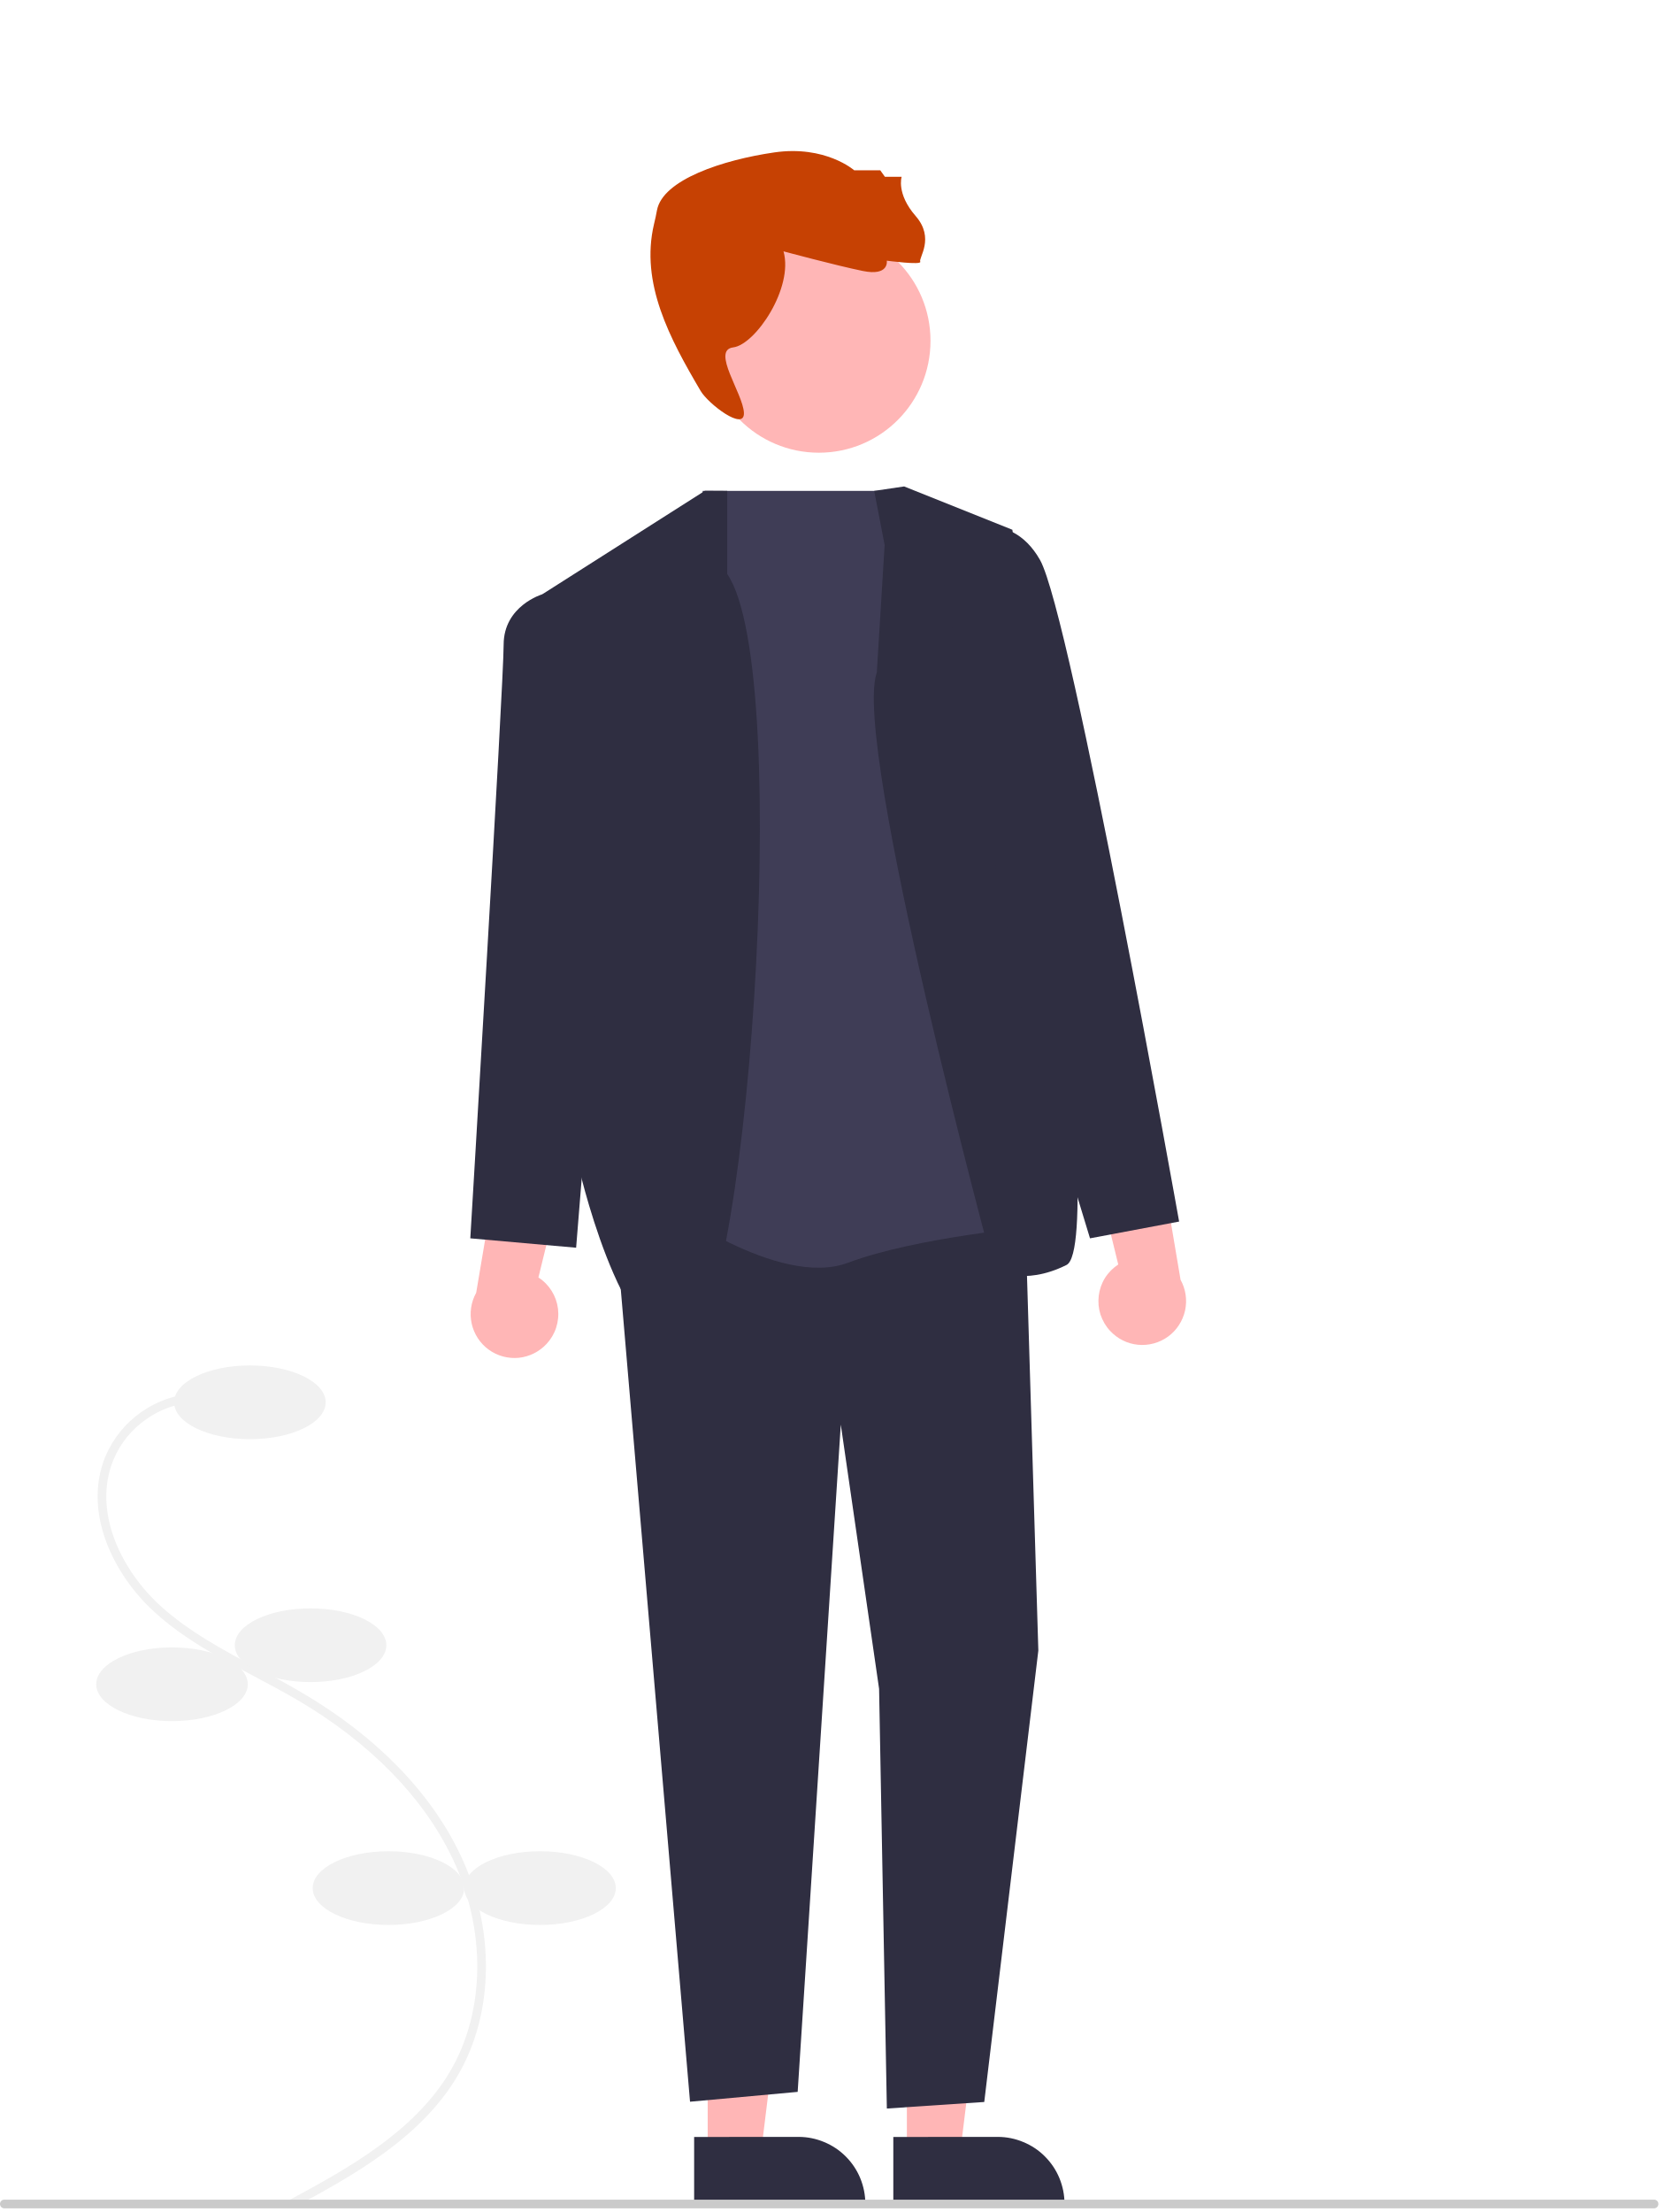
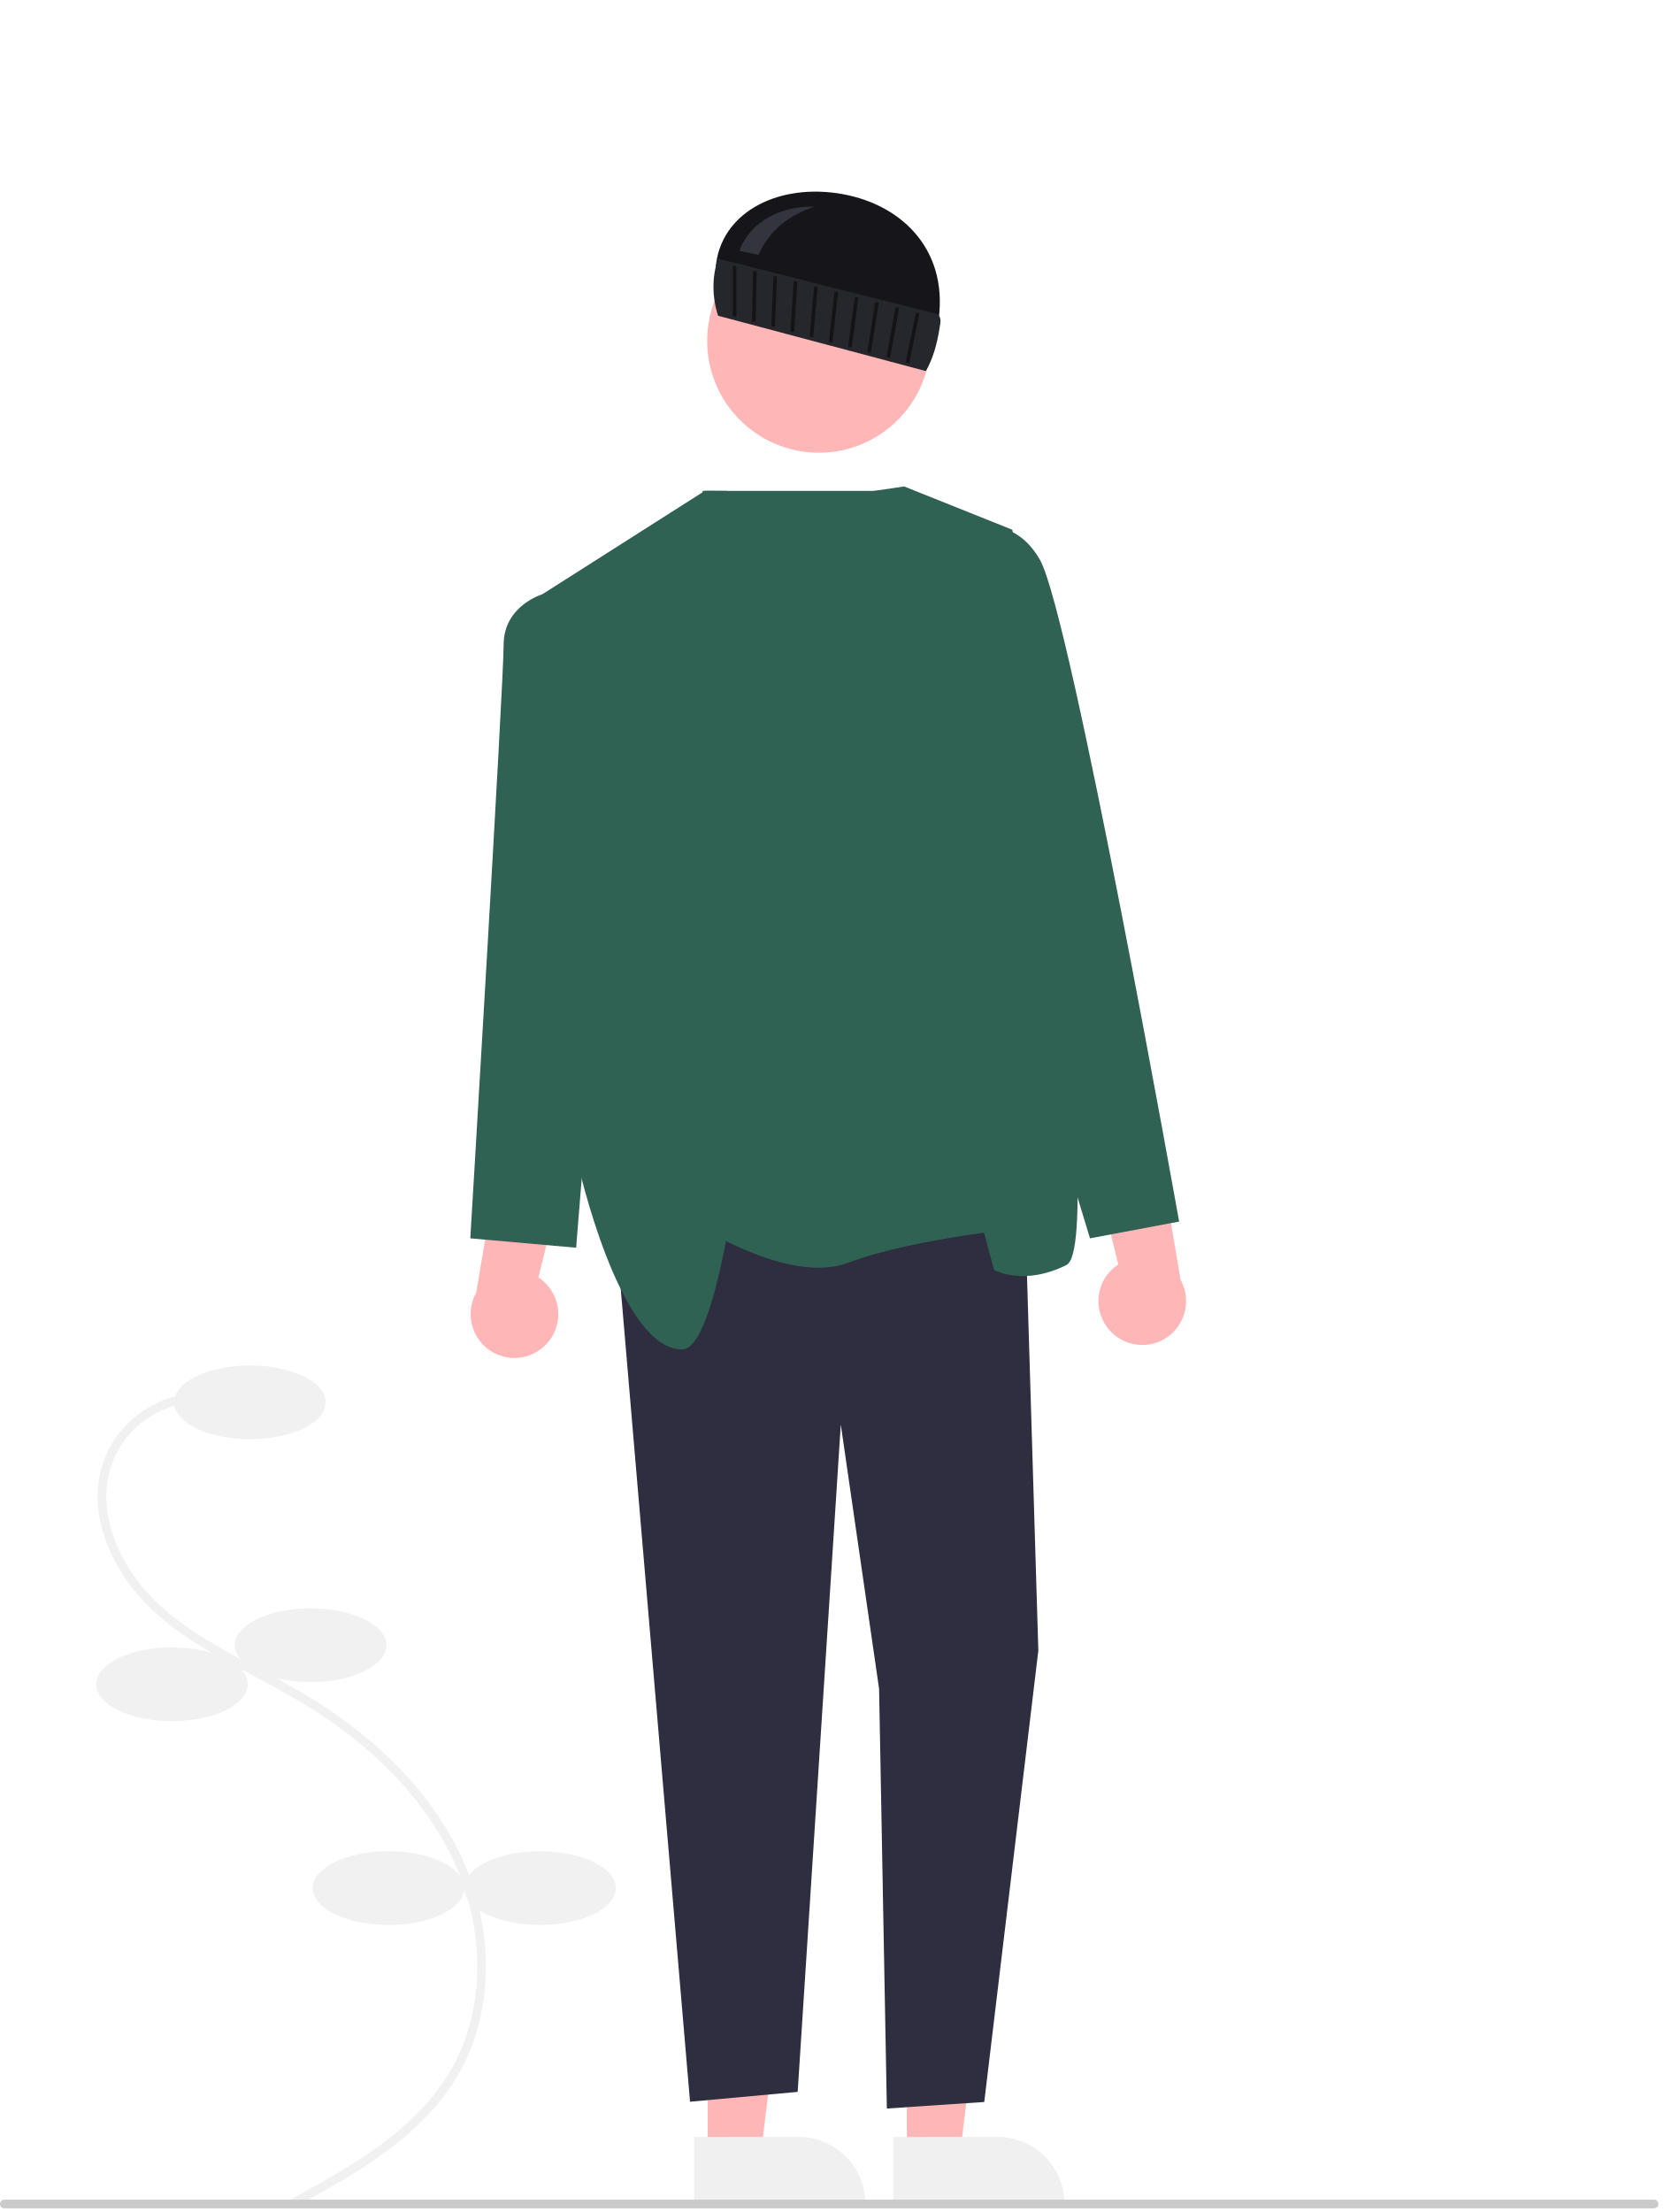
<svg xmlns="http://www.w3.org/2000/svg" version="1.2" baseProfile="tiny-ps" viewBox="0 0 255 339" width="255" height="339">
  <style>
		tspan { white-space:pre }
		.shp0 { fill: #f1f1f1 } 
		.shp1 { fill: #ffb6b6 } 
		.shp2 { fill: #2f2e41 } 
- 		.shp3 { fill: #c64103 } 
- 		.shp4 { fill: #3f3d56 } 
+ 		.shp4 { fill: #2f6252 }
+ 		.shoe { fill: #f0f0f0 }
+ 		.hat-base { fill: #16161a }
+ 		.hat-highlight { fill: #34343e }
+ 		.hat-band { fill: #26262d }
+ 		.hat-rib { fill: #141418 }
		.shp5 { fill: #cacaca } 
	</style>
  <path id="Layer" class="shp0" d="M45.13 338.26L44.5 337.09C52.96 332.51 63.5 326.8 69 317.44C74.43 308.21 74.55 295.67 69.32 284.73C64.87 275.41 56.69 267.07 45.68 260.59C43.51 259.32 41.23 258.11 39.03 256.94C33.7 254.1 28.18 251.18 23.64 247.02C17.38 241.31 12.64 231.72 16.17 223.17C16.75 221.81 17.52 220.54 18.44 219.4C19.37 218.25 20.46 217.24 21.66 216.4C22.87 215.55 24.19 214.88 25.58 214.39C26.97 213.92 28.43 213.63 29.89 213.56L29.97 214.88C28.63 214.95 27.29 215.21 26.02 215.65C24.74 216.09 23.53 216.71 22.43 217.49C21.32 218.26 20.33 219.18 19.47 220.23C18.62 221.28 17.93 222.44 17.4 223.69C14.12 231.63 18.62 240.64 24.53 246.05C28.95 250.08 34.39 252.97 39.65 255.76C41.87 256.94 44.16 258.15 46.35 259.45C57.6 266.06 65.95 274.6 70.52 284.16C75.94 295.5 75.79 308.51 70.15 318.11C64.45 327.8 53.74 333.6 45.13 338.26Z" />
  <path id="Layer" class="shp0" d="M38.31 220.56C31.88 220.56 26.69 218.04 26.69 214.91C26.69 211.79 31.88 209.26 38.31 209.26C44.73 209.26 49.92 211.79 49.92 214.91C49.92 218.04 44.73 220.56 38.31 220.56Z" />
  <path id="Layer" class="shp0" d="M47.6 257.79C41.18 257.79 35.99 255.26 35.99 252.14C35.99 249.01 41.18 246.49 47.6 246.49C54.03 246.49 59.22 249.01 59.22 252.14C59.22 255.26 54.03 257.79 47.6 257.79Z" />
  <path id="Layer" class="shp0" d="M26.36 263.77C19.94 263.77 14.75 261.24 14.75 258.12C14.75 254.99 19.94 252.47 26.36 252.47C32.79 252.47 37.98 254.99 37.98 258.12C37.98 261.24 32.79 263.77 26.36 263.77Z" />
  <path id="Layer" class="shp0" d="M59.55 295.01C53.12 295.01 47.93 292.48 47.93 289.36C47.93 286.24 53.12 283.71 59.55 283.71C65.97 283.71 71.16 286.24 71.16 289.36C71.16 292.48 65.97 295.01 59.55 295.01Z" />
  <path id="Layer" class="shp0" d="M82.78 295.01C76.35 295.01 71.16 292.48 71.16 289.36C71.16 286.24 76.35 283.71 82.78 283.71C89.2 283.71 94.39 286.24 94.39 289.36C94.39 292.48 89.2 295.01 82.78 295.01Z" />
  <path id="Layer" class="shp1" d="M108.48 330.16L108.47 298.73L120.48 298.73L116.62 330.16L108.48 330.16L108.48 330.16Z" />
-   <path id="Layer" class="shp2" d="M106.4 327.5L122.42 327.49L122.42 327.49C123.76 327.49 125.1 327.76 126.33 328.28C127.57 328.79 128.69 329.54 129.64 330.49C130.59 331.44 131.35 332.57 131.86 333.81C132.37 335.05 132.64 336.38 132.64 337.72L132.64 338.06L106.4 338.06L106.4 327.5Z" />
+   <path id="Layer" class="shoe" d="M106.4 327.5L122.42 327.49L122.42 327.49C123.76 327.49 125.1 327.76 126.33 328.28C127.57 328.79 128.69 329.54 129.64 330.49C130.59 331.44 131.35 332.57 131.86 333.81C132.37 335.05 132.64 336.38 132.64 337.72L132.64 338.06L106.4 338.06L106.4 327.5Z" />
  <path id="Layer" class="shp1" d="M139.01 330.16L139 298.73L151.02 298.73L147.15 330.16L139.01 330.16L139.01 330.16Z" />
-   <path id="Layer" class="shp2" d="M136.93 327.5L152.95 327.49L152.95 327.49C154.29 327.49 155.63 327.76 156.86 328.28C158.1 328.79 159.23 329.54 160.17 330.49C161.12 331.44 161.88 332.57 162.39 333.81C162.9 335.05 163.17 336.38 163.17 337.72L163.17 338.06L136.93 338.06L136.93 327.5Z" />
+   <path id="Layer" class="shoe" d="M136.93 327.5L152.95 327.49L152.95 327.49C154.29 327.49 155.63 327.76 156.86 328.28C158.1 328.79 159.23 329.54 160.17 330.49C161.12 331.44 161.88 332.57 162.39 333.81C162.9 335.05 163.17 336.38 163.17 337.72L163.17 338.06L136.93 338.06L136.93 327.5Z" />
  <path id="Layer" class="shp1" d="M83.79 205.95C82.67 207.16 81.15 207.92 79.52 208.09C77.89 208.25 76.25 207.81 74.91 206.84C73.59 205.88 72.66 204.46 72.3 202.85C71.95 201.25 72.19 199.56 72.99 198.13L76.58 176.85L88.19 172.71L82.53 195.78C83.36 196.31 84.05 197.02 84.56 197.84C85.08 198.67 85.41 199.6 85.53 200.57C85.65 201.55 85.55 202.53 85.25 203.46C84.96 204.38 84.45 205.24 83.79 205.95L83.79 205.95Z" />
  <path id="Layer" class="shp1" d="M170.16 203.96C169.49 203.25 169 202.39 168.69 201.47C168.39 200.54 168.3 199.55 168.42 198.58C168.54 197.61 168.86 196.68 169.38 195.85C169.9 195.02 170.6 194.32 171.41 193.79L165.76 170.72L177.37 174.86L180.96 196.13C181.76 197.57 182 199.25 181.65 200.85C181.29 202.46 180.36 203.89 179.03 204.85C177.7 205.81 176.06 206.25 174.42 206.09C172.79 205.93 171.28 205.17 170.16 203.96L170.16 203.96Z" />
  <path id="Layer" class="shp2" d="M94.49 189.78L100.43 180.19L157.13 185.94L159.16 252.95L150.87 322.14L135.94 323.14L134.75 258.82L128.88 218.33L122.27 320.59L105.77 322.1L94.49 189.78L94.49 189.78Z" />
  <path id="Layer" class="shp1" d="M125.52 69.38C116.05 69.38 108.4 61.71 108.4 52.23C108.4 42.75 116.05 35.1 125.52 35.1C134.98 35.1 142.63 42.75 142.63 52.23C142.63 61.71 134.98 69.38 125.52 69.38Z" />
-   <path id="Layer" class="shp3" d="M112.39 53.24C108.98 53.66 113.89 60.29 114.03 63.25C114.17 66.2 108.56 61.89 107.4 59.92C102.67 51.89 98.11 43.41 100.25 34.34C100.43 33.59 100.59 32.88 100.7 32.24C101.56 27.53 110.83 24.5 118.68 23.36C126.52 22.22 130.94 26.1 130.94 26.1L134.93 26.1L135.64 27.09L138.21 27.09C138.21 27.09 137.36 29.67 140.35 33.1C143.34 36.53 140.77 39.52 141.06 40.1C141.35 40.67 135.93 39.95 135.93 39.95C135.93 39.95 136.35 42.38 132.22 41.52C128.08 40.67 120.1 38.52 120.1 38.52C121.67 44.09 115.82 52.8 112.39 53.24Z" />
+   <g transform="translate(-352.75 26.44) scale(0.62)">
+     <g transform="matrix(0.991809 0.127728 -0.127728 0.991809 16.09038 -97.57743)">
+       <path class="hat-base" d="M739.3,27 C738.6,13.6 751.2,4.6 766.6,4.8 C782.2,5 795.6,14.6 795.6,32.4 L794,40 L741,34 Z" />
+       <path class="hat-highlight" d="M744.6,22 C746.2,14.4 753.6,9.6 761.6,8.8 C755.8,11.6 751.2,16 749.4,22.4 Z" />
+       <path class="hat-band" d="M739.6,24.6 L794.6,31.2 C796.2,31.4 796.2,33 796.1,34.4 C796,38.8 795.4,42.4 794.1,45.6 L741.4,38.6 C739.4,34.4 738.6,29.4 739.6,24.6 Z" />
+       <path class="hat-rib" d="M743.41,25.89L745.03,38.31L745.92,38.2L744.3,25.78Z" />
+       <path class="hat-rib" d="M748.56,26.52L749.9,38.96L750.79,38.86L749.46,26.42Z" />
+       <path class="hat-rib" d="M753.72,27.15L754.77,39.6L755.67,39.53L754.61,27.07Z" />
+       <path class="hat-rib" d="M758.87,27.77L759.64,40.25L760.54,40.19L759.77,27.72Z" />
+       <path class="hat-rib" d="M764.02,28.4L764.51,40.89L765.41,40.86L764.92,28.36Z" />
+       <path class="hat-rib" d="M769.18,29.03L769.39,41.53L770.29,41.52L770.08,29.01Z" />
+       <path class="hat-rib" d="M774.33,29.65L774.26,42.18L775.16,42.18L775.23,29.66Z" />
+       <path class="hat-rib" d="M779.49,30.28L779.13,42.82L780.03,42.85L780.39,30.3Z" />
+       <path class="hat-rib" d="M784.64,30.9L784.01,43.47L784.9,43.51L785.54,30.95Z" />
+       <path class="hat-rib" d="M789.8,31.53L788.88,44.11L789.78,44.18L790.69,31.6Z" />
+     </g>
+   </g>
  <path id="Layer" class="shp4" d="M107.71 75.23L137.85 75.23L159.16 187.95C159.16 187.95 140.58 189.54 129.96 193.53C119.34 197.52 101.69 184.42 101.69 184.42L107.71 75.23Z" />
-   <path id="Layer" class="shp2" d="M104.65 206.79C94.94 207.09 88.53 178.07 88.53 178.07L83.12 91.08L108.06 75.21L111.47 75.23L111.47 87.96C121.85 103.04 114.37 206.49 104.65 206.79Z" />
-   <path id="Layer" class="shp2" d="M91.8 148L88.31 191.22L72.09 189.78C72.09 189.78 77.2 104.79 77.2 98.81C77.2 92.83 83.12 91.08 83.12 91.08L91.13 93.49L91.8 148Z" />
-   <path id="Layer" class="shp2" d="M135.6 83.52L134 75.23L138.59 74.55L155.18 81.19C155.18 81.19 170.12 190.54 163.48 193.86C156.84 197.19 152.36 194.61 152.36 194.61C152.36 194.61 130.53 113.96 134.4 103.06L135.6 83.52Z" />
-   <path id="Layer" class="shp2" d="M143.57 82.86L146.4 81.62C146.4 81.62 154.71 77.49 159.42 85.82C164.14 94.16 180.74 187.21 180.74 187.21L167.08 189.78L156.88 156.29L143.57 82.86Z" />
+   <path id="Layer" class="shp4" d="M104.65 206.79C94.94 207.09 88.53 178.07 88.53 178.07L83.12 91.08L108.06 75.21L111.47 75.23L111.47 87.96C121.85 103.04 114.37 206.49 104.65 206.79Z" />
+   <path id="Layer" class="shp4" d="M91.8 148L88.31 191.22L72.09 189.78C72.09 189.78 77.2 104.79 77.2 98.81C77.2 92.83 83.12 91.08 83.12 91.08L91.13 93.49L91.8 148Z" />
+   <path id="Layer" class="shp4" d="M135.6 83.52L134 75.23L138.59 74.55L155.18 81.19C155.18 81.19 170.12 190.54 163.48 193.86C156.84 197.19 152.36 194.61 152.36 194.61C152.36 194.61 130.53 113.96 134.4 103.06L135.6 83.52Z" />
+   <path id="Layer" class="shp4" d="M143.57 82.86L146.4 81.62C146.4 81.62 154.71 77.49 159.42 85.82C164.14 94.16 180.74 187.21 180.74 187.21L167.08 189.78L156.88 156.29L143.57 82.86Z" />
  <path id="Layer" class="shp5" d="M253.54 338.44L0.66 338.44C0.48 338.44 0.32 338.36 0.19 338.24C0.07 338.11 0 337.94 0 337.77C0 337.59 0.07 337.42 0.19 337.3C0.32 337.17 0.48 337.11 0.66 337.11L253.54 337.11C253.72 337.11 253.88 337.17 254.01 337.3C254.13 337.42 254.2 337.59 254.2 337.77C254.2 337.94 254.13 338.11 254.01 338.24C253.88 338.36 253.72 338.44 253.54 338.44Z" />
</svg>
